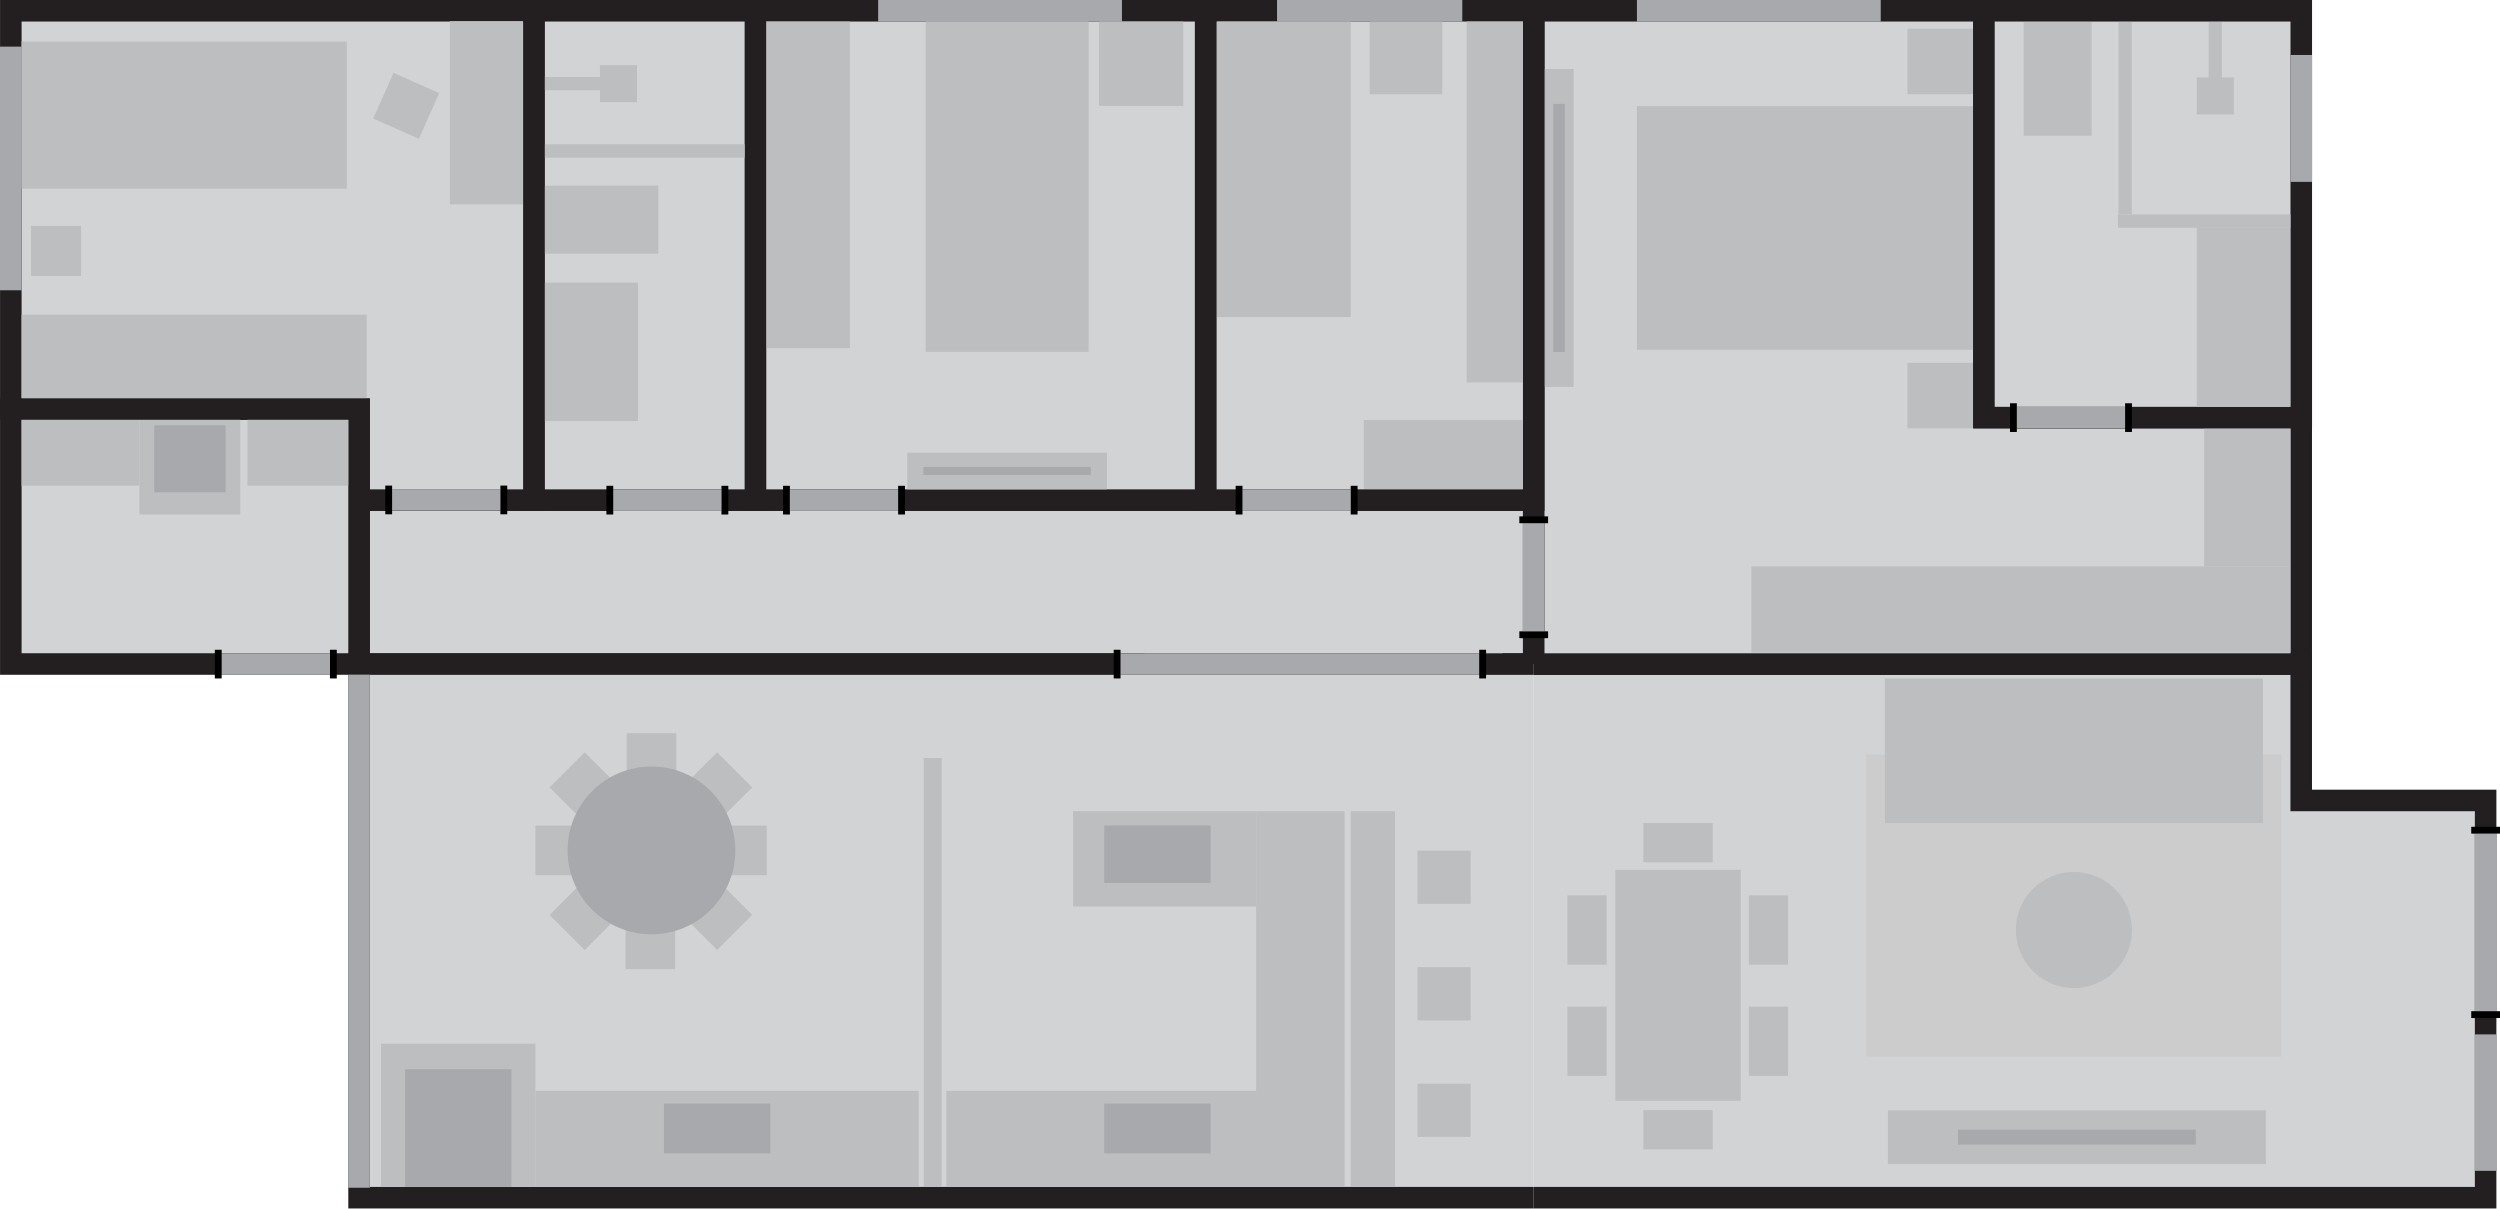
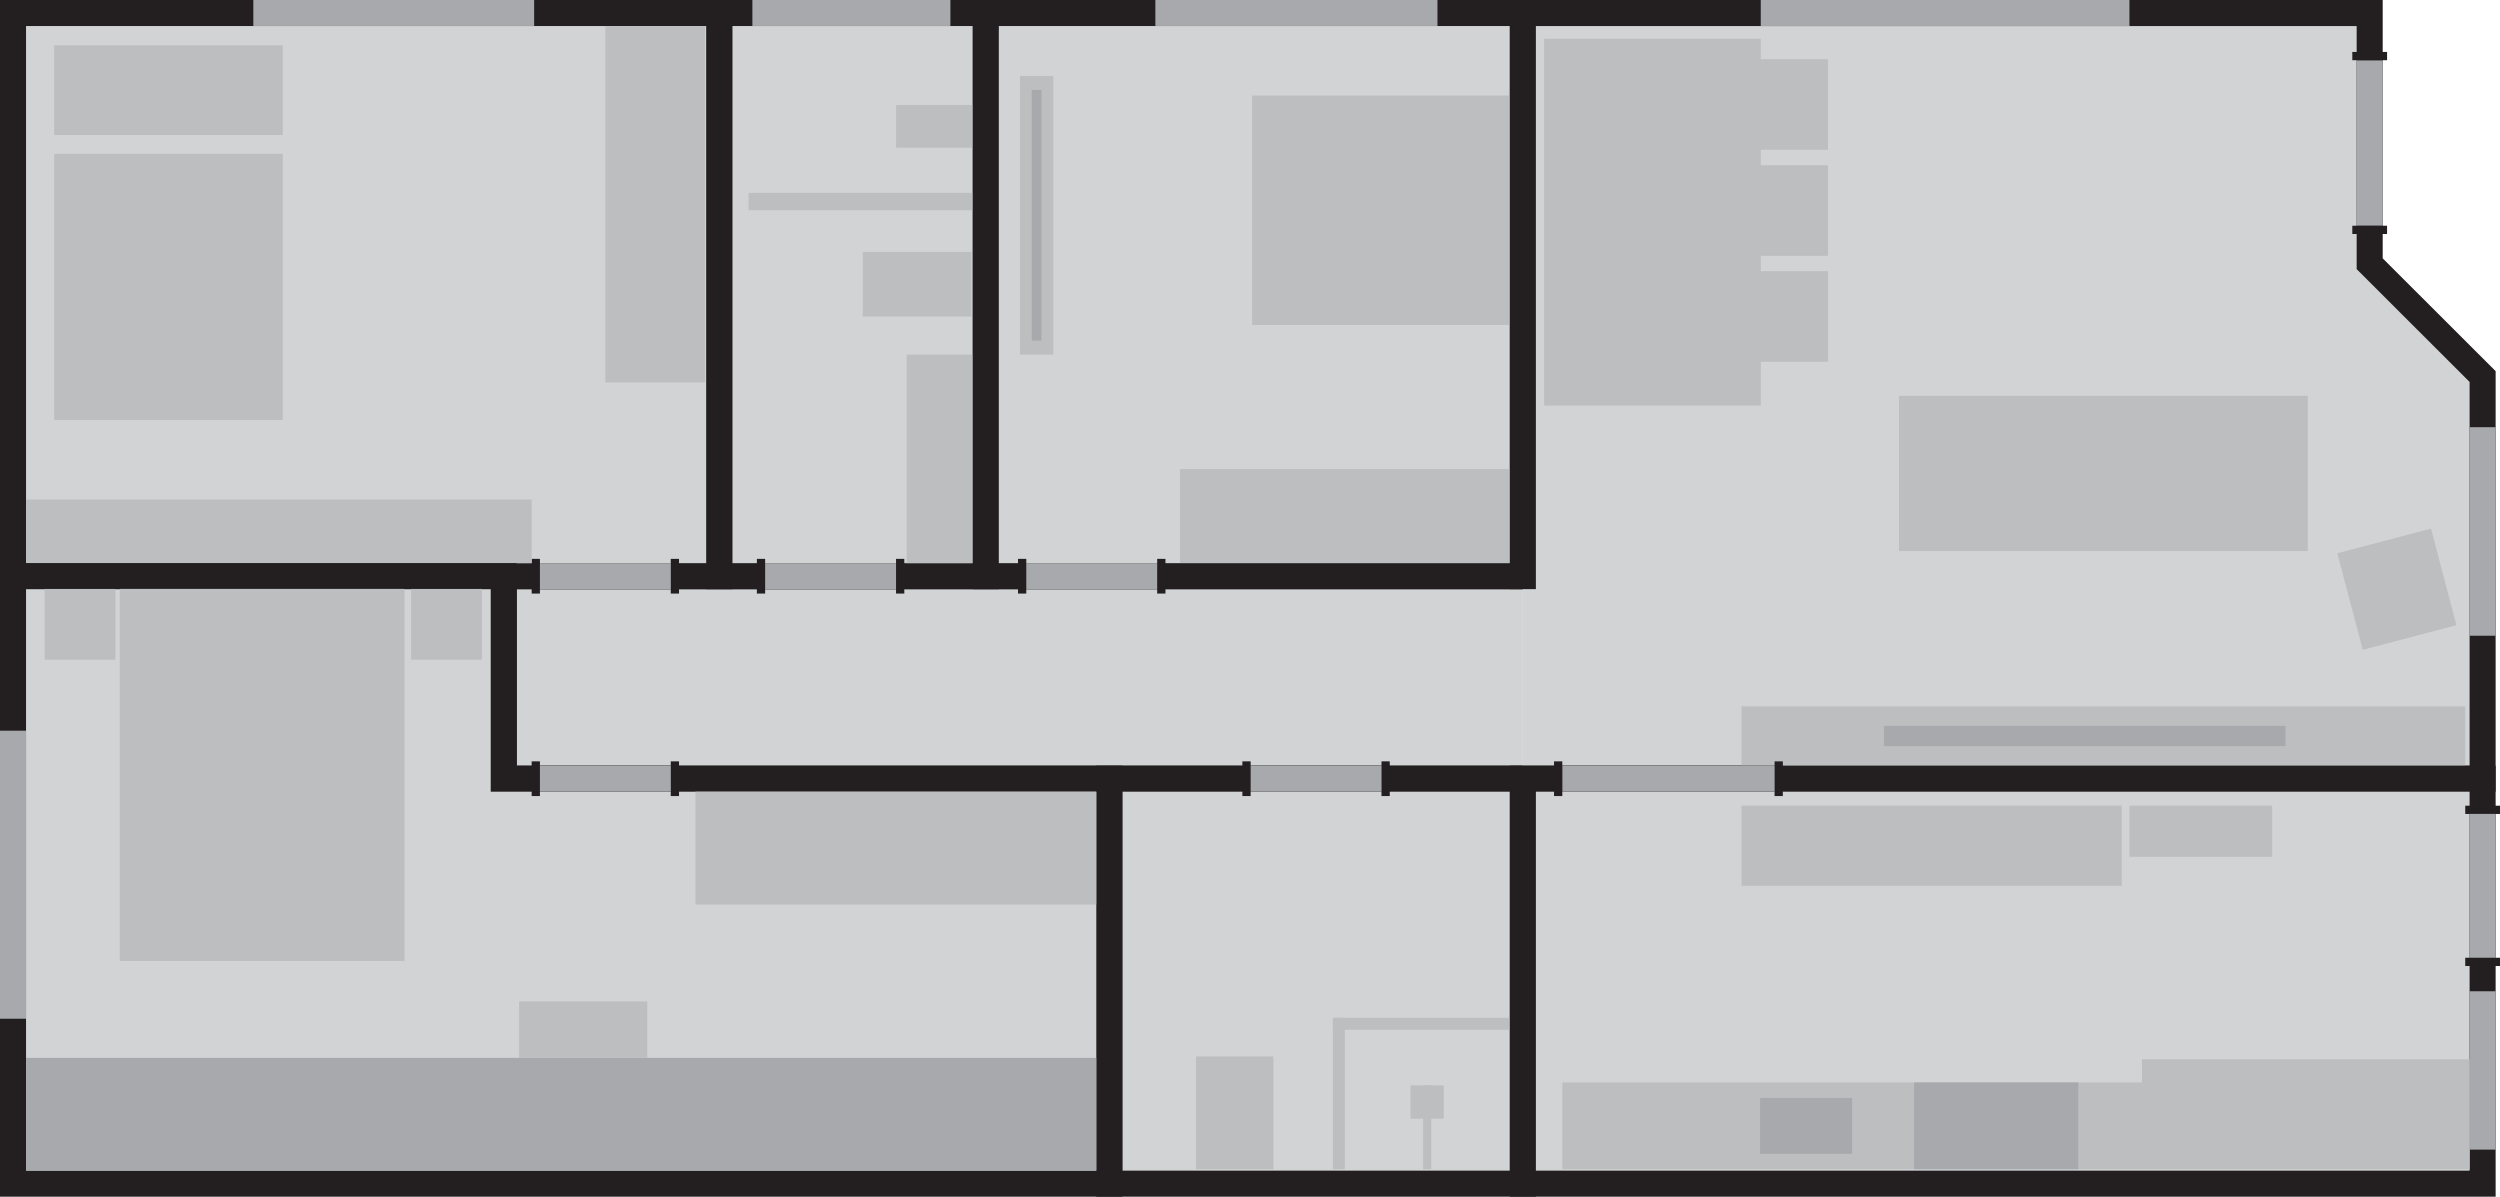
- <svg xmlns="http://www.w3.org/2000/svg" id="Layer_2" viewBox="0 0 464.33 224.45">
+ <svg xmlns="http://www.w3.org/2000/svg" id="Layer_2" viewBox="0 0 384.08 183.85">
  <defs>
    <style>
      .cls-1 {
        fill: #bcbec0;
      }

      .cls-2 {
+         fill: #231f20;
+       }
+ 
+       .cls-3 {
        fill: #d1d3d4;
        stroke: #231f20;
        stroke-miterlimit: 10;
        stroke-width: 4px;
      }

-       .cls-3 {
+       .cls-4 {
        fill: #a7a9ac;
      }

-       .cls-4 {
-         fill: #ccc;
+       .cls-5 {
+         fill: #f05a28;
      }
    </style>
  </defs>
  <g id="Layer_1-2" data-name="Layer_1">
    <g>
-       <polyline class="cls-2" points="279.07 123.34 284.86 123.34 284.86 92.89 66.69 92.89 66.69 123.34 212.58 123.34" />
+       <rect class="cls-5" x="112.87" y="85.85" width="1.27" height="5.33" transform="translate(227.01 177.04) rotate(-180)" />
+       <rect class="cls-5" x="134.25" y="85.85" width="1.27" height="5.33" transform="translate(269.76 177.04) rotate(-180)" />
+       <polyline class="cls-3" points="233.96 119.63 77.39 119.63 77.39 88.52 233.96 88.52" />
      <g>
-         <polyline class="cls-2" points="284.86 222.45 319.11 222.45 427.41 222.45 461.66 222.45 461.66 148.67 427.41 148.67 427.41 123.34 284.86 123.34" />
-         <rect class="cls-3" x="448.99" y="202.78" width="25.34" height="4.01" transform="translate(666.45 -256.87) rotate(90)" />
+         <rect class="cls-3" x="2" y="2" width="108.53" height="86.52" />
+         <rect class="cls-4" x="38.92" y="0" width="43.14" height="3.99" />
        <g>
-           <rect x="461.03" y="185.77" width="1.27" height="5.34" transform="translate(650.1 -273.22) rotate(90)" />
-           <rect x="461.03" y="151.53" width="1.27" height="5.34" transform="translate(615.86 -307.47) rotate(90)" />
-           <rect class="cls-3" x="445.17" y="169.32" width="32.98" height="4" transform="translate(290.34 632.98) rotate(-90)" />
+           <rect class="cls-2" x="81.68" y="85.85" width="1.27" height="5.33" transform="translate(164.63 177.04) rotate(-180)" />
+           <rect class="cls-2" x="103.06" y="85.85" width="1.27" height="5.33" transform="translate(207.38 177.04) rotate(-180)" />
+           <rect class="cls-4" x="82.95" y="86.52" width="20.11" height="3.99" />
        </g>
-         <rect class="cls-1" x="300.03" y="161.56" width="23.27" height="42.89" />
-         <rect class="cls-1" x="324.82" y="166.29" width="7.28" height="12.87" />
-         <rect class="cls-1" x="324.82" y="186.96" width="7.28" height="12.87" />
-         <rect class="cls-1" x="291.12" y="166.29" width="7.28" height="12.87" />
-         <rect class="cls-1" x="291.12" y="186.96" width="7.28" height="12.87" />
-         <rect class="cls-1" x="308.02" y="150.07" width="7.28" height="12.87" transform="translate(155.16 468.17) rotate(-90)" />
-         <rect class="cls-1" x="308.02" y="203.39" width="7.28" height="12.87" transform="translate(101.84 521.49) rotate(-90)" />
-         <rect class="cls-4" x="346.63" y="140.13" width="77.11" height="56.1" />
-         <rect class="cls-1" x="350.08" y="126" width="70.21" height="26.86" />
-         <rect class="cls-1" x="350.64" y="206.22" width="70.21" height="9.98" />
-         <rect class="cls-3" x="363.68" y="209.82" width="44.14" height="2.77" />
-         <circle class="cls-1" cx="385.19" cy="172.73" r="10.78" />
+         <rect class="cls-1" x="8.33" y="23.63" width="35.11" height="40.89" />
+         <rect class="cls-1" x="8.33" y="6.96" width="35.11" height="13.78" />
+         <rect class="cls-1" x="93" y="4" width="15.33" height="54.75" />
+         <rect class="cls-1" x="4" y="76.74" width="77.68" height="9.78" />
      </g>
      <g>
-         <polygon class="cls-2" points="368.48 77.56 368.48 2 284.86 2 284.86 77.56 284.86 92.89 284.86 123.34 427.41 123.34 427.41 77.56 368.48 77.56" />
-         <rect class="cls-3" x="304.03" width="45.28" height="4.01" transform="translate(653.34 4.01) rotate(180)" />
+         <rect class="cls-3" x="110.53" y="2" width="40.92" height="86.52" />
+         <rect class="cls-4" x="115.59" y="0" width="30.42" height="3.99" />
        <g>
-           <rect x="284.22" y="115.23" width="1.27" height="5.34" transform="translate(402.76 -166.96) rotate(90)" />
-           <rect x="284.22" y="93.87" width="1.27" height="5.34" transform="translate(381.4 -188.31) rotate(90)" />
-           <rect class="cls-3" x="274.81" y="105.22" width="20.09" height="4" transform="translate(177.63 392.08) rotate(-90)" />
+           <rect class="cls-2" x="116.28" y="85.85" width="1.27" height="5.33" transform="translate(233.83 177.04) rotate(-180)" />
+           <rect class="cls-2" x="137.66" y="85.85" width="1.27" height="5.33" transform="translate(276.59 177.04) rotate(-180)" />
+           <rect class="cls-4" x="117.55" y="86.52" width="20.11" height="3.99" />
        </g>
-         <rect class="cls-1" x="325.3" y="105.19" width="100.11" height="16.03" />
-         <rect class="cls-1" x="409.38" y="79.56" width="16.03" height="25.64" />
-         <rect class="cls-1" x="304.03" y="19.71" width="62.42" height="45.26" />
-         <rect class="cls-1" x="286.86" y="12.82" width="5.41" height="59.03" />
-         <rect class="cls-3" x="288.49" y="19.29" width="2.15" height="46.09" />
-         <rect class="cls-1" x="354.28" y="5.33" width="12.17" height="12.17" />
-         <rect class="cls-1" x="354.28" y="67.39" width="12.17" height="12.17" />
+         <rect class="cls-1" x="115.01" y="29.63" width="34.41" height="2.67" />
+         <rect class="cls-1" x="137.67" y="16.13" width="11.74" height="6.56" />
+         <rect class="cls-1" x="132.56" y="38.7" width="16.67" height="9.93" />
+         <rect class="cls-1" x="139.3" y="54.48" width="10.12" height="32.04" />
      </g>
      <g>
-         <rect class="cls-2" x="223.92" y="2" width="60.94" height="90.89" />
-         <rect class="cls-3" x="237.19" width="34.4" height="4.01" transform="translate(508.78 4.01) rotate(180)" />
+         <rect class="cls-3" x="170.43" y="119.63" width="63.53" height="62.22" />
        <g>
-           <rect x="229.5" y="90.23" width="1.27" height="5.33" transform="translate(460.27 185.79) rotate(-180)" />
-           <rect x="250.88" y="90.23" width="1.27" height="5.33" transform="translate(503.02 185.79) rotate(-180)" />
-           <rect class="cls-3" x="230.77" y="90.9" width="20.11" height="3.99" />
+           <rect class="cls-2" x="190.87" y="116.96" width="1.27" height="5.33" transform="translate(383.01 239.26) rotate(-180)" />
+           <rect class="cls-2" x="212.25" y="116.96" width="1.27" height="5.33" transform="translate(425.76 239.26) rotate(-180)" />
+           <rect class="cls-4" x="192.14" y="117.63" width="20.11" height="3.99" />
        </g>
-         <rect class="cls-1" x="226.04" y="4.01" width="24.84" height="54.88" />
-         <rect class="cls-1" x="272.41" y="4.01" width="10.45" height="67.03" />
-         <rect class="cls-1" x="254.39" y="4.01" width="13.49" height="13.49" />
-         <rect class="cls-1" x="253.3" y="78" width="29.56" height="12.82" />
+         <rect class="cls-1" x="183.74" y="162.3" width="11.89" height="17.33" />
+         <rect class="cls-1" x="204.78" y="156.37" width="1.83" height="23.26" />
+         <rect class="cls-1" x="217.46" y="143.69" width="1.83" height="27.18" transform="translate(375.65 -61.09) rotate(90)" />
+         <rect class="cls-1" x="216.71" y="166.74" width="5.11" height="5.11" transform="translate(388.55 -49.96) rotate(90)" />
+         <rect class="cls-1" x="212.81" y="172.55" width="12.89" height="1.26" transform="translate(392.44 -46.07) rotate(90)" />
      </g>
      <g>
-         <rect class="cls-2" x="140.3" y="2" width="83.62" height="90.89" />
-         <rect class="cls-3" x="163.1" width="45.28" height="4.01" transform="translate(371.48 4.01) rotate(180)" />
+         <rect class="cls-3" x="151.45" y="2" width="82.51" height="86.52" />
+         <rect class="cls-4" x="177.5" y="0" width="43.34" height="3.99" />
        <g>
-           <rect x="145.43" y="90.23" width="1.27" height="5.33" transform="translate(292.14 185.79) rotate(-180)" />
-           <rect x="166.81" y="90.23" width="1.27" height="5.33" transform="translate(334.89 185.79) rotate(-180)" />
-           <rect class="cls-3" x="146.7" y="90.9" width="20.11" height="3.99" />
+           <rect class="cls-2" x="156.41" y="85.85" width="1.27" height="5.33" transform="translate(314.08 177.04) rotate(-180)" />
+           <rect class="cls-2" x="177.78" y="85.85" width="1.27" height="5.33" transform="translate(356.83 177.04) rotate(-180)" />
+           <rect class="cls-4" x="157.67" y="86.52" width="20.11" height="3.99" />
        </g>
-         <rect class="cls-1" x="156.38" y="19.54" width="61.34" height="30.27" transform="translate(221.73 -152.38) rotate(90)" />
-         <rect class="cls-1" x="204.12" y="4.01" width="15.65" height="15.65" transform="translate(223.78 -200.11) rotate(90)" />
-         <rect class="cls-1" x="119.69" y="26.51" width="60.66" height="15.65" transform="translate(184.36 -115.68) rotate(90)" />
-         <rect class="cls-1" x="183.64" y="68.94" width="6.82" height="37.09" transform="translate(274.54 -99.57) rotate(90)" />
-         <rect class="cls-3" x="186.31" y="71.94" width="1.48" height="31.09" transform="translate(274.54 -99.57) rotate(90)" />
+         <rect class="cls-1" x="192.37" y="14.67" width="39.56" height="35.26" />
+         <rect class="cls-1" x="181.28" y="72.06" width="50.64" height="14.44" />
+         <rect class="cls-1" x="137.85" y="30.52" width="42.81" height="5.12" transform="translate(126.18 192.33) rotate(-90)" />
+         <rect class="cls-4" x="140" y="32.33" width="38.51" height="1.49" transform="translate(126.18 192.33) rotate(-90)" />
      </g>
      <g>
-         <rect class="cls-2" x="99.16" y="2" width="41.14" height="90.89" />
+         <polygon class="cls-3" points="77.39 119.63 77.39 88.52 2 88.52 2 119.63 2 150.74 2 181.85 170.43 181.85 170.43 119.63 77.39 119.63" />
        <g>
-           <rect x="112.63" y="90.23" width="1.27" height="5.33" transform="translate(226.53 185.79) rotate(-180)" />
-           <rect x="134.01" y="90.23" width="1.27" height="5.33" transform="translate(269.28 185.79) rotate(-180)" />
-           <rect class="cls-3" x="113.9" y="90.9" width="20.11" height="3.99" />
+           <rect class="cls-2" x="81.68" y="116.96" width="1.27" height="5.33" transform="translate(164.63 239.26) rotate(-180)" />
+           <rect class="cls-2" x="103.06" y="116.96" width="1.27" height="5.33" transform="translate(207.38 239.26) rotate(-180)" />
+           <rect class="cls-4" x="82.95" y="117.63" width="20.11" height="3.99" />
        </g>
-         <rect class="cls-1" x="101.15" y="52.48" width="17.34" height="25.72" transform="translate(219.64 130.69) rotate(-180)" />
-         <rect class="cls-1" x="101.15" y="26.79" width="37.14" height="2.47" transform="translate(239.44 56.06) rotate(-180)" />
-         <rect class="cls-1" x="101.15" y="14.29" width="11.18" height="2.47" />
-         <rect class="cls-1" x="101.15" y="34.5" width="21.11" height="12.62" transform="translate(223.41 81.61) rotate(-180)" />
-         <rect class="cls-1" x="111.43" y="12.09" width="6.88" height="6.88" />
+         <rect class="cls-4" x="-20.13" y="132.39" width="44.25" height="4" transform="translate(136.39 132.39) rotate(90)" />
+         <rect class="cls-4" x="4" y="162.52" width="164.41" height="17.33" />
+         <rect class="cls-1" x="106.85" y="121.63" width="61.56" height="17.33" />
+         <rect class="cls-1" x="79.75" y="153.85" width="19.69" height="8.67" />
+         <rect class="cls-1" x="18.42" y="90.48" width="43.69" height="57.15" />
+         <rect class="cls-1" x="18.42" y="90.48" width="43.69" height="57.15" />
+         <rect class="cls-1" x="63.16" y="90.48" width="10.87" height="10.87" />
+         <rect class="cls-1" x="6.86" y="90.48" width="10.87" height="10.87" />
      </g>
      <g>
-         <polygon class="cls-2" points="2.01 2 2.01 76 66.69 76 66.69 92.89 99.16 92.89 99.16 76 99.16 2 2.01 2" />
-         <rect class="cls-3" x="-20.62" y="29.28" width="45.25" height="4.01" transform="translate(33.29 29.28) rotate(90)" />
-         <g>
-           <rect x="71.57" y="90.19" width="1.27" height="5.33" transform="translate(144.4 185.71) rotate(-180)" />
-           <rect x="92.94" y="90.19" width="1.27" height="5.33" transform="translate(187.15 185.71) rotate(-180)" />
-           <rect class="cls-3" x="72.83" y="90.86" width="20.11" height="3.99" />
-         </g>
-         <rect class="cls-1" x="4.01" y="7.71" width="60.4" height="27.33" />
-         <rect class="cls-1" x="4.01" y="58.45" width="64.1" height="15.56" />
-         <rect class="cls-1" x="83.55" y="3.93" width="13.57" height="34.02" />
-         <rect class="cls-1" x="70.81" y="15.02" width="9.28" height="9.28" transform="translate(14.49 -28.96) rotate(23.97)" />
-         <rect class="cls-1" x="5.77" y="41.97" width="9.28" height="9.28" />
+         <polyline class="cls-3" points="233.96 90.51 233.96 2 364.06 2 364.06 40.52 381.41 57.85 381.41 119.63 233.96 119.63" />
+         <rect class="cls-4" x="270.51" y="0" width="56.64" height="3.99" />
+         <rect class="cls-4" x="365.39" y="79.65" width="32.04" height="4" transform="translate(463.06 -299.76) rotate(90)" />
+         <rect class="cls-4" x="351.35" y="19.97" width="25.43" height="4" transform="translate(386.03 -342.09) rotate(90)" />
+         <rect class="cls-1" x="291.74" y="60.81" width="62.81" height="23.85" />
+         <rect class="cls-1" x="267.56" y="108.52" width="111.18" height="9.11" />
+         <rect class="cls-1" x="225.69" y="17.5" width="56.35" height="33.28" transform="translate(219.73 288) rotate(-90)" />
+         <rect class="cls-1" x="266.31" y="41.05" width="13.91" height="15.16" transform="translate(224.64 321.89) rotate(-90)" />
+         <rect class="cls-1" x="360.6" y="83.08" width="15.34" height="14.88" transform="translate(362.08 -288.66) rotate(75.26)" />
+         <rect class="cls-1" x="266.31" y="24.76" width="13.91" height="15.16" transform="translate(240.92 305.61) rotate(-90)" />
+         <rect class="cls-1" x="266.31" y="8.47" width="13.91" height="15.16" transform="translate(257.21 289.32) rotate(-90)" />
+         <rect class="cls-4" x="289.45" y="111.52" width="61.67" height="3.11" />
+         <rect class="cls-2" x="363.43" y="5.95" width="1.27" height="5.34" transform="translate(355.44 372.68) rotate(-90)" />
+         <rect class="cls-2" x="363.43" y="32.65" width="1.27" height="5.34" transform="translate(328.74 399.38) rotate(-90)" />
      </g>
      <g>
-         <rect class="cls-2" x="2.01" y="76" width="64.68" height="47.33" />
        <g>
-           <rect x="39.91" y="120.67" width="1.27" height="5.33" transform="translate(81.08 246.68) rotate(-180)" />
-           <rect x="61.28" y="120.67" width="1.27" height="5.33" transform="translate(123.83 246.68) rotate(-180)" />
-           <rect class="cls-3" x="41.18" y="121.34" width="20.11" height="3.99" />
+           <g>
+             <polyline class="cls-3" points="231.96 119.63 381.41 119.63 381.41 181.85 233.96 181.85 233.96 119.63" />
+             <rect class="cls-4" x="369.24" y="162.46" width="24.33" height="4" transform="translate(545.87 -216.95) rotate(90)" />
+             <g>
+               <rect class="cls-2" x="380.77" y="121.74" width="1.27" height="5.34" transform="translate(257 505.82) rotate(-90)" />
+               <rect class="cls-2" x="380.77" y="145.11" width="1.27" height="5.34" transform="translate(233.63 529.18) rotate(-90)" />
+               <rect class="cls-4" x="370.36" y="134.09" width="22.1" height="4" transform="translate(517.5 -245.32) rotate(90)" />
+             </g>
+           </g>
+           <g>
+             <rect class="cls-2" x="238.76" y="116.96" width="1.27" height="5.33" transform="translate(478.78 239.26) rotate(-180)" />
+             <rect class="cls-2" x="272.63" y="116.96" width="1.27" height="5.33" transform="translate(546.53 239.26) rotate(-180)" />
+             <rect class="cls-4" x="240.03" y="117.63" width="32.61" height="3.99" />
+           </g>
        </g>
-         <rect class="cls-1" x="25.9" y="77.97" width="18.73" height="17.59" />
-         <rect class="cls-1" x="45.95" y="77.97" width="18.73" height="12.22" />
-         <rect class="cls-1" x="4.01" y="77.97" width="21.89" height="12.22" />
-         <rect class="cls-3" x="28.64" y="78.99" width="13.25" height="12.44" />
-       </g>
-       <g>
-         <rect class="cls-2" x="368.48" y="2" width="58.94" height="75.56" />
-         <rect class="cls-3" x="415.63" y="19.99" width="23.57" height="4.01" transform="translate(449.41 -405.42) rotate(90)" />
-         <g>
-           <rect x="373.33" y="74.89" width="1.27" height="5.33" transform="translate(747.92 155.12) rotate(-180)" />
-           <rect x="394.7" y="74.89" width="1.27" height="5.33" transform="translate(790.67 155.12) rotate(-180)" />
-           <rect class="cls-3" x="374.59" y="75.56" width="20.11" height="3.99" />
-         </g>
-         <rect class="cls-1" x="408.01" y="42.3" width="17.34" height="33.26" transform="translate(833.37 117.86) rotate(-180)" />
-         <rect class="cls-1" x="393.37" y="39.83" width="32.03" height="2.47" transform="translate(818.78 82.13) rotate(-180)" />
-         <rect class="cls-1" x="405.86" y="8.47" width="11.18" height="2.47" transform="translate(421.15 -401.75) rotate(90)" />
-         <rect class="cls-1" x="371.62" y="8.35" width="21.11" height="12.62" transform="translate(367.51 396.83) rotate(-90)" />
-         <rect class="cls-1" x="408.01" y="14.39" width="6.88" height="6.88" transform="translate(429.28 -393.63) rotate(90)" />
-         <rect class="cls-1" x="376.87" y="20.71" width="35.67" height="2.47" transform="translate(416.65 -372.76) rotate(90)" />
-       </g>
-       <g>
-         <polyline class="cls-2" points="284.86 222.45 66.69 222.45 66.69 123.34 284.86 123.34" />
-         <rect class="cls-3" x="19.04" y="170.94" width="95.3" height="4.01" transform="translate(239.63 106.26) rotate(90)" />
-         <g>
-           <rect x="206.86" y="120.67" width="1.27" height="5.33" transform="translate(414.98 246.68) rotate(-180)" />
-           <rect x="274.74" y="120.67" width="1.27" height="5.33" transform="translate(550.75 246.68) rotate(-180)" />
-           <rect class="cls-3" x="208.12" y="121.34" width="66.61" height="3.99" />
-         </g>
-         <rect class="cls-1" x="116.4" y="136.18" width="9.21" height="9.21" />
-         <rect class="cls-1" x="103.99" y="141.64" width="9.21" height="9.21" transform="translate(-71.6 119.62) rotate(-45)" />
-         <rect class="cls-1" x="128.59" y="141.64" width="9.21" height="9.21" transform="translate(142.42 -51.35) rotate(45)" />
-         <rect class="cls-1" x="116.18" y="170.78" width="9.21" height="9.21" transform="translate(241.57 350.77) rotate(180)" />
-         <rect class="cls-1" x="128.59" y="165.32" width="9.21" height="9.21" transform="translate(347.54 195.91) rotate(135)" />
-         <rect class="cls-1" x="103.99" y="165.32" width="9.21" height="9.21" transform="translate(65.22 366.88) rotate(-135)" />
-         <rect class="cls-1" x="99.45" y="153.34" width="9.21" height="9.21" transform="translate(-53.89 262.01) rotate(-90)" />
-         <rect class="cls-1" x="133.2" y="153.34" width="9.21" height="9.21" transform="translate(-20.14 295.75) rotate(-90)" />
-         <circle class="cls-3" cx="121" cy="157.95" r="15.58" />
-         <rect class="cls-1" x="70.78" y="193.85" width="28.67" height="26.59" />
-         <rect class="cls-1" x="99.45" y="202.6" width="71.18" height="17.84" />
-         <rect class="cls-1" x="175.77" y="202.6" width="73.97" height="17.84" />
-         <rect class="cls-1" x="233.3" y="150.67" width="16.44" height="52.1" />
-         <rect class="cls-1" x="250.88" y="150.67" width="8.22" height="69.77" />
-         <rect class="cls-1" x="263.27" y="158" width="9.88" height="9.88" />
-         <rect class="cls-1" x="263.27" y="179.64" width="9.88" height="9.88" />
-         <rect class="cls-1" x="263.27" y="201.28" width="9.88" height="9.88" />
-         <rect class="cls-1" x="207.45" y="142.52" width="17.7" height="34" transform="translate(375.82 -56.78) rotate(90)" />
-         <rect class="cls-3" x="205.1" y="204.97" width="19.75" height="9.25" />
-         <rect class="cls-3" x="123.32" y="204.97" width="19.75" height="9.25" />
-         <rect class="cls-3" x="75.24" y="198.6" width="19.75" height="21.84" />
-         <rect class="cls-3" x="205.1" y="153.32" width="19.75" height="10.68" />
-         <rect class="cls-1" x="171.57" y="140.79" width="3.32" height="79.65" />
+         <rect class="cls-1" x="267.56" y="123.77" width="58.41" height="12.32" />
+         <rect class="cls-1" x="327.15" y="123.77" width="21.93" height="7.86" />
+         <rect class="cls-1" x="329.08" y="162.74" width="50.33" height="16.89" />
+         <rect class="cls-1" x="240.03" y="166.3" width="89.05" height="13.33" />
+         <rect class="cls-4" x="270.41" y="168.67" width="14.14" height="8.59" />
+         <rect class="cls-4" x="294.07" y="166.3" width="25.22" height="13.33" />
      </g>
    </g>
  </g>
</svg>
